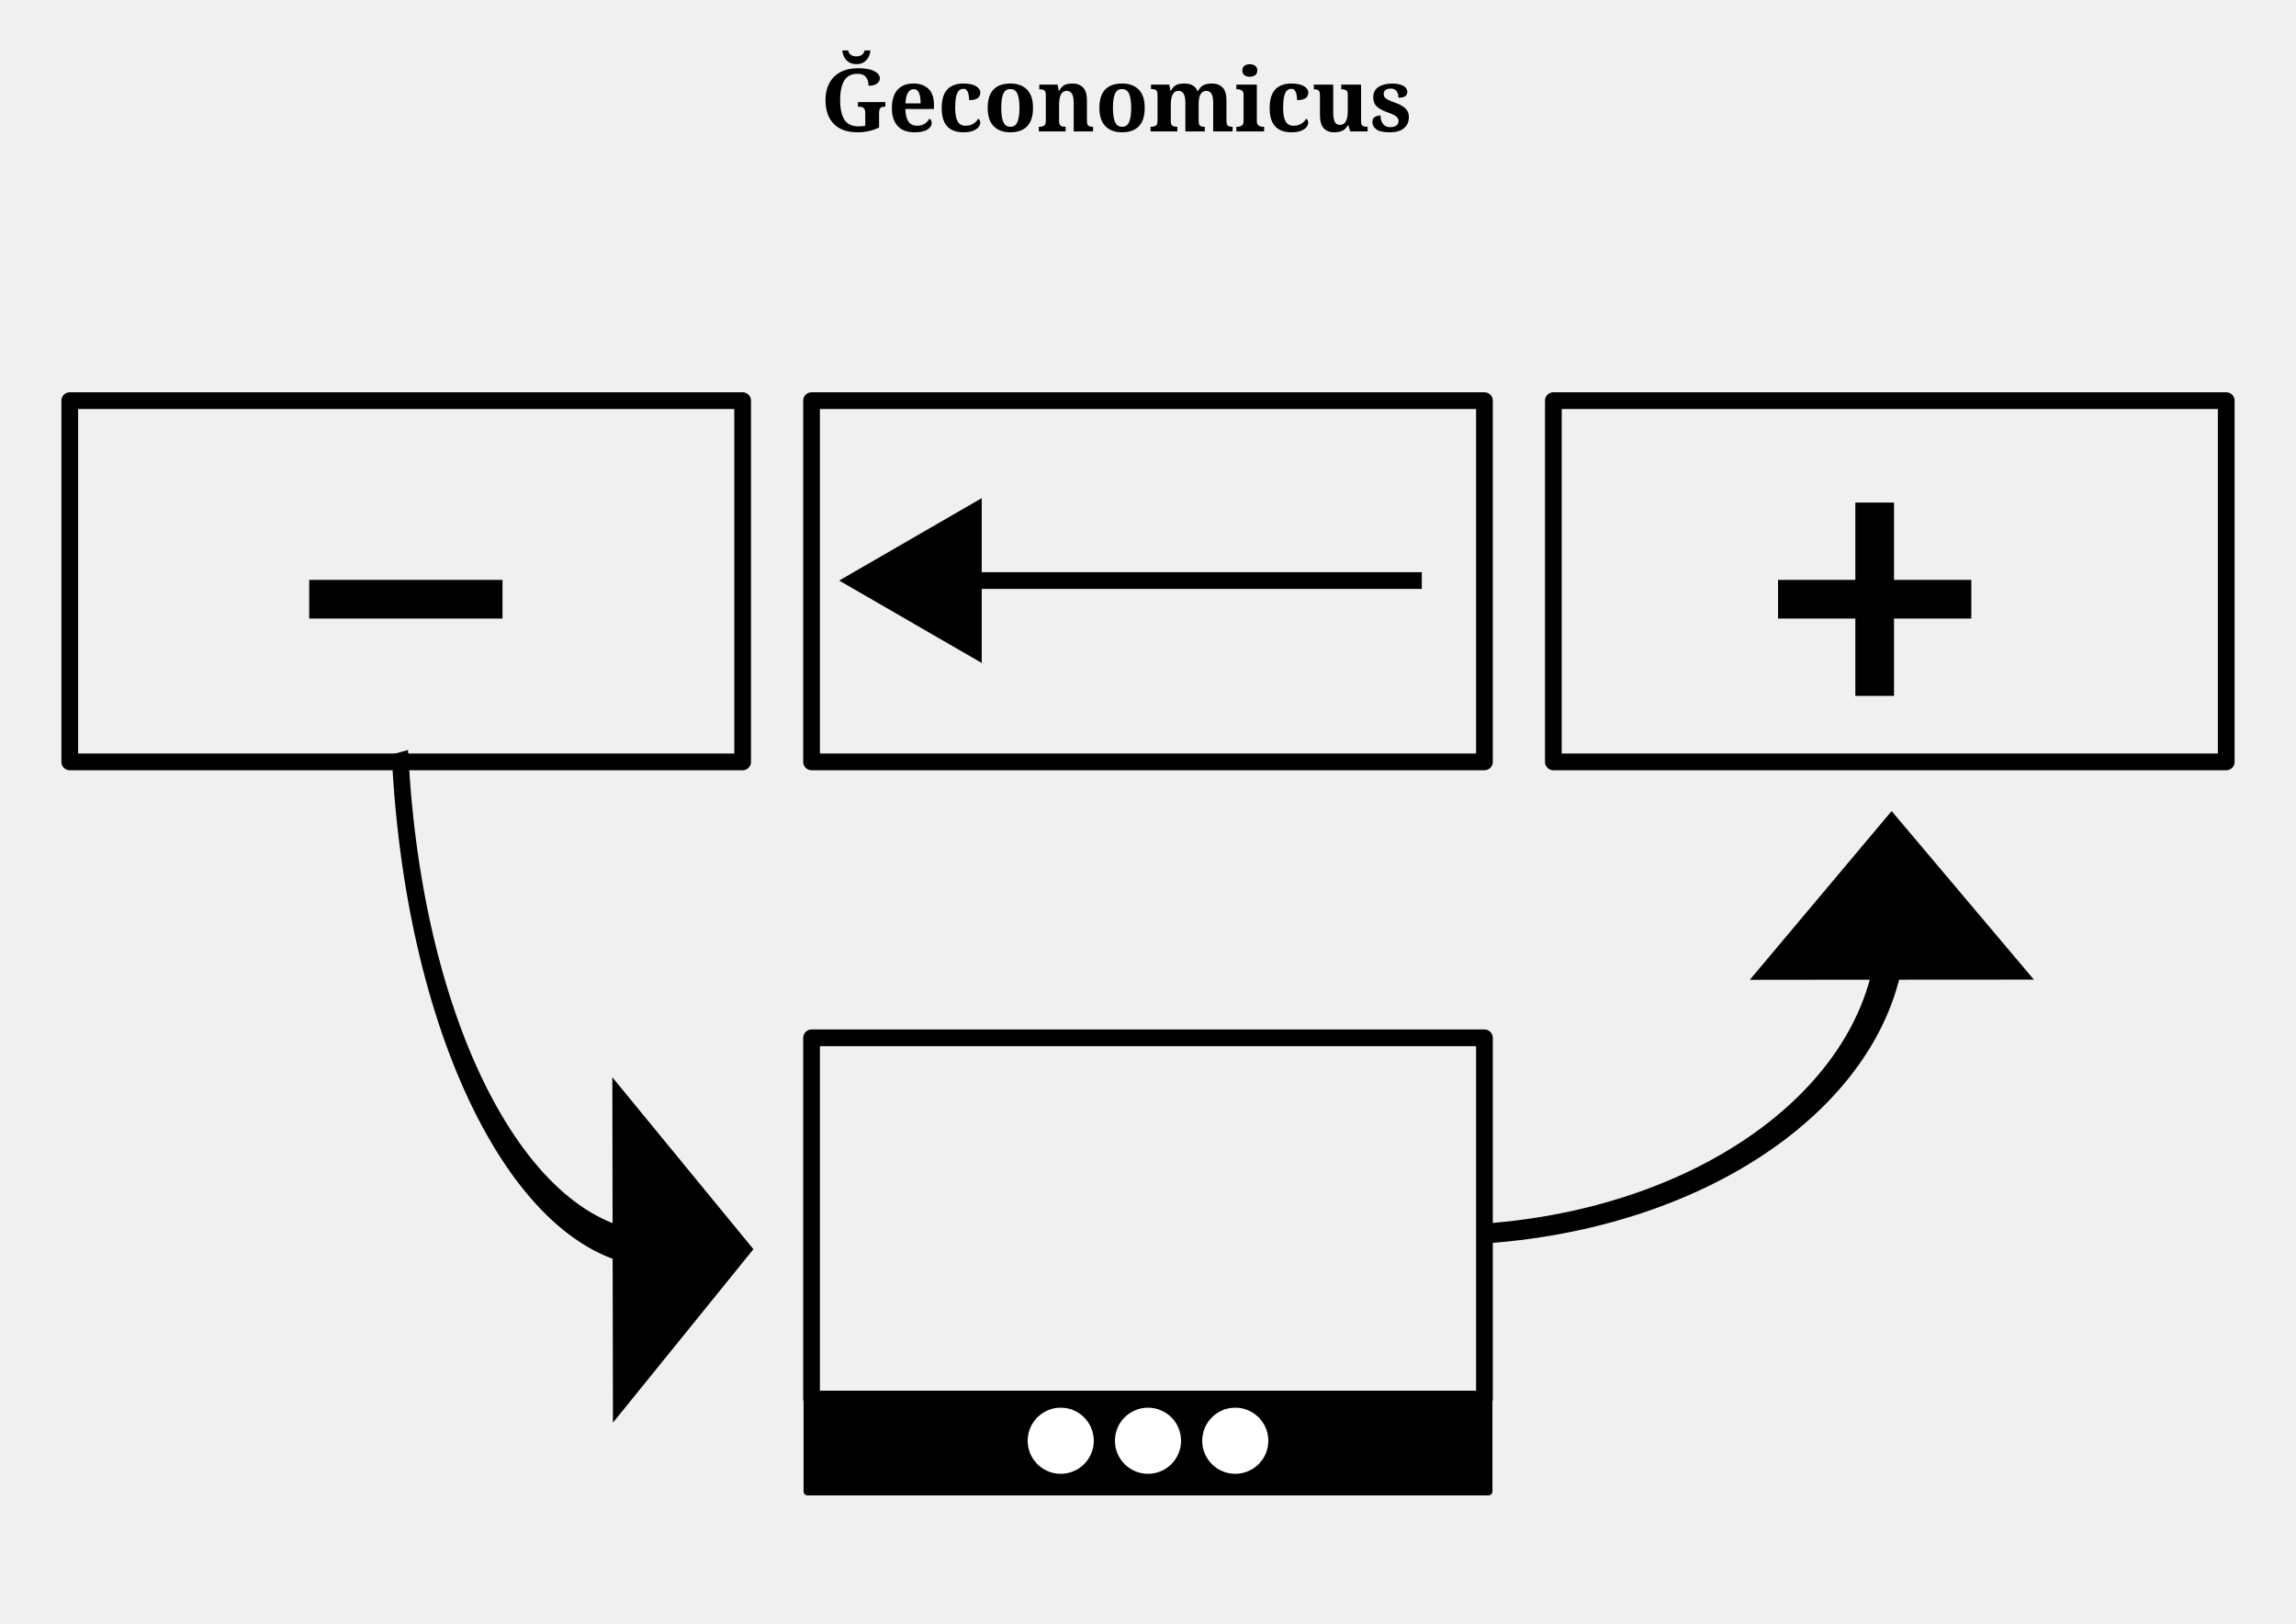
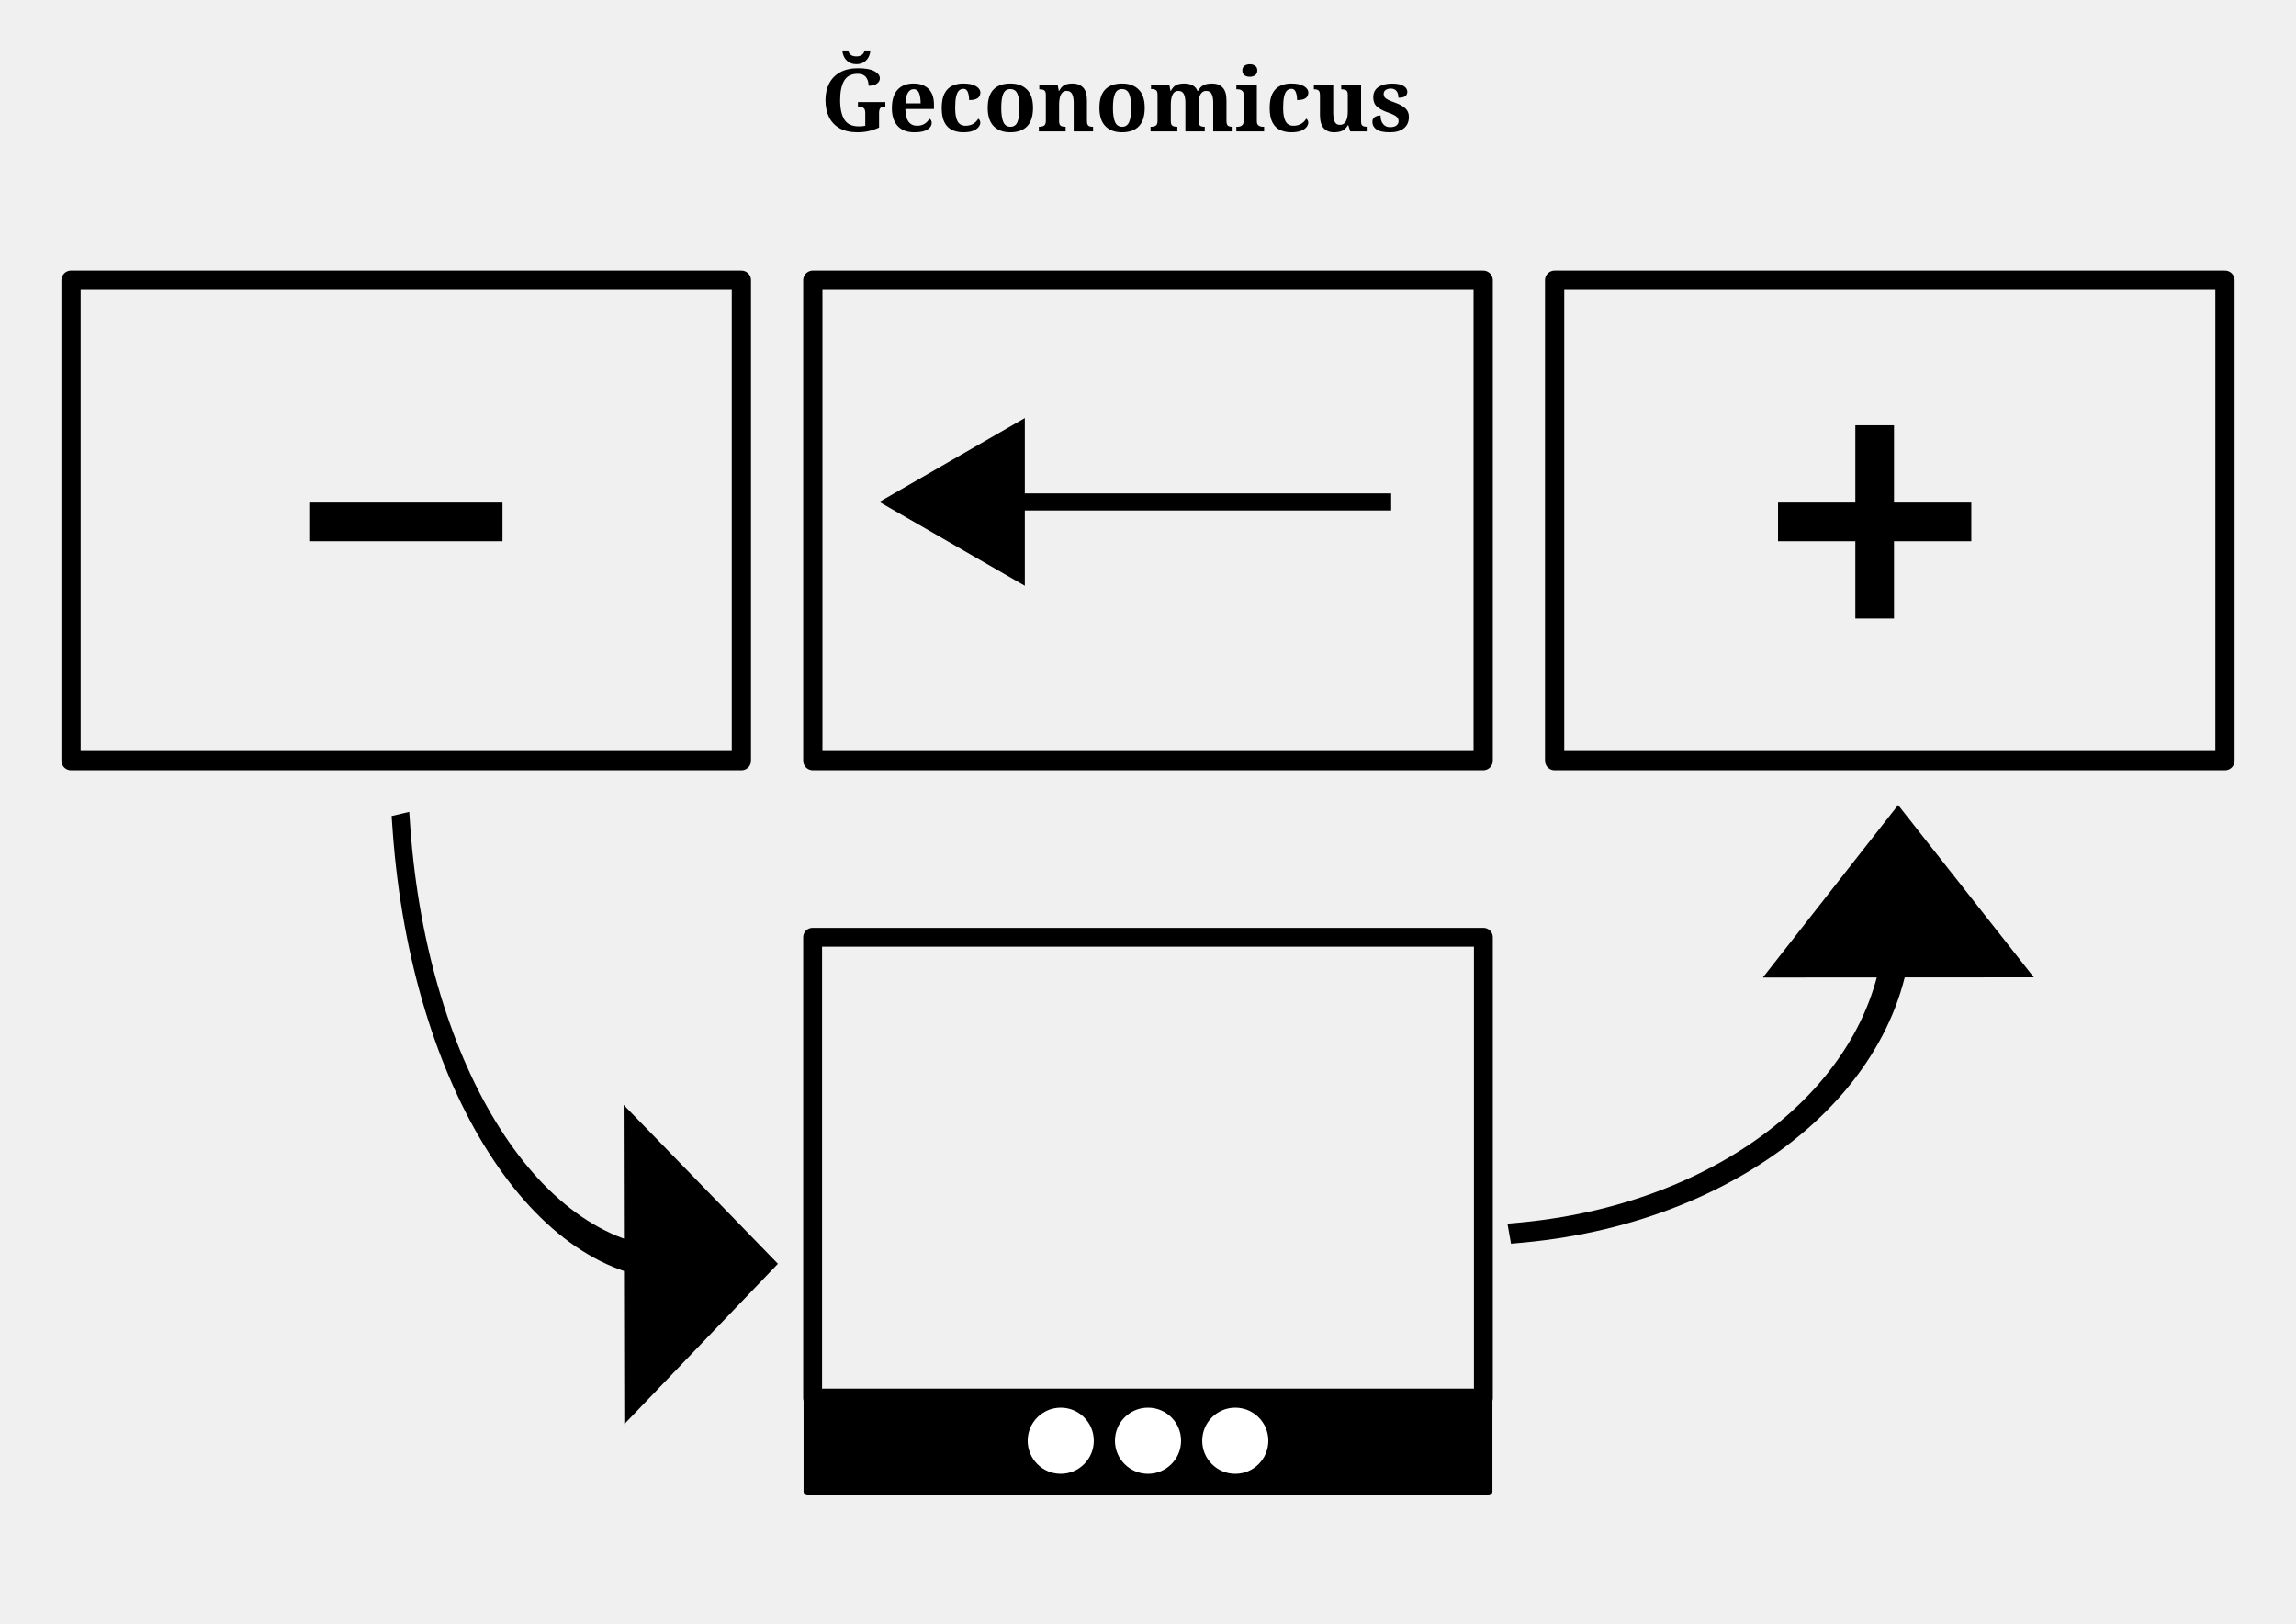
<svg xmlns="http://www.w3.org/2000/svg" xmlns:ns1="http://www.openswatchbook.org/uri/2009/osb" width="1052.362" height="744.094" id="svg2" version="1.1">
  <defs id="defs4">
+     <marker orient="auto" refY="0.0" refX="0.0" id="TriangleInL" style="overflow:visible">
+       <path id="path8122" d="M 5.77,0.0 L -2.88,5.0 L -2.88,-5.0 L 5.77,0.0 z " style="fill-rule:evenodd;stroke:#000000;stroke-width:1.0pt" transform="scale(-0.8)" />
+     </marker>
+     <marker orient="auto" refY="0.0" refX="0.0" id="Arrow1Lstart" style="overflow:visible">
+       <path id="path7989" d="M 0.0,0.0 L 5.0,-5.0 L -12.5,0.0 L 5.0,5.0 L 0.0,0.0 z " style="fill-rule:evenodd;stroke:#000000;stroke-width:1.0pt" transform="scale(0.8) translate(12.5,0)" />
+     </marker>
    <marker orient="auto" refY="0.0" refX="0.0" id="Arrow2Lstart" style="overflow:visible">
      <path id="path20063" style="fill-rule:evenodd;stroke-width:0.625;stroke-linejoin:round" d="M 8.719,4.034 L -2.207,0.016 L 8.719,-4.002 C 6.973,-1.63 6.983,1.616 8.719,4.034 z " transform="scale(1.1) translate(1,0)" />
    </marker>
    <marker orient="auto" refY="0.0" refX="0.0" id="TriangleOutL" style="overflow:visible">
      <path id="path4533" d="M 5.77,0.0 L -2.88,5.0 L -2.88,-5.0 L 5.77,0.0 z " style="fill-rule:evenodd;stroke:#000000;stroke-width:1.0pt" transform="scale(0.8)" />
    </marker>
    <marker orient="auto" refY="0.0" refX="0.0" id="Arrow2Lend" style="overflow:visible;">
      <path id="path4412" style="fill-rule:evenodd;stroke-width:0.625;stroke-linejoin:round;" d="M 8.719,4.034 L -2.207,0.016 L 8.719,-4.002 C 6.973,-1.63 6.983,1.616 8.719,4.034 z " transform="scale(1.1) rotate(180) translate(1,0)" />
    </marker>
    <marker orient="auto" refY="0.0" refX="0.0" id="Arrow1Send" style="overflow:visible;">
      <path id="path4406" d="M 0.0,0.0 L 5.0,-5.0 L -12.5,0.0 L 5.0,5.0 L 0.0,0.0 z " style="fill-rule:evenodd;stroke:#000000;stroke-width:1.0pt;" transform="scale(0.2) rotate(180) translate(6,0)" />
    </marker>
    <marker orient="auto" refY="0.0" refX="0.0" id="Arrow1Mend" style="overflow:visible;">
      <path id="path4400" d="M 0.0,0.0 L 5.0,-5.0 L -12.5,0.0 L 5.0,5.0 L 0.0,0.0 z " style="fill-rule:evenodd;stroke:#000000;stroke-width:1.0pt;" transform="scale(0.4) rotate(180) translate(10,0)" />
    </marker>
    <marker orient="auto" refY="0.0" refX="0.0" id="Arrow1Lend" style="overflow:visible;">
      <path id="path4394" d="M 0.0,0.0 L 5.0,-5.0 L -12.5,0.0 L 5.0,5.0 L 0.0,0.0 z " style="fill-rule:evenodd;stroke:#000000;stroke-width:1.0pt;" transform="scale(0.8) rotate(180) translate(12.5,0)" />
    </marker>
    <linearGradient id="linearGradient3755" ns1:paint="solid">
      <stop style="stop-color:#000000;stop-opacity:1;" offset="0" id="stop3757" />
    </linearGradient>
  </defs>
  <g id="layer1" transform="translate(0,-308.2677)" style="display:inline">
-     <rect style="fill:none;stroke:#000000;stroke-width:7.663;stroke-linejoin:round;stroke-miterlimit:4;stroke-opacity:1;stroke-dasharray:none" id="rect2985-1" width="308.409" height="165.551" x="-680.385" y="783.872" transform="scale(-1,1)" />
-     <rect y="491.872" x="-680.385" height="165.551" width="308.409" id="rect3786" style="fill:none;stroke:#000000;stroke-width:7.663;stroke-linejoin:round;stroke-miterlimit:4;stroke-opacity:1;stroke-dasharray:none" transform="scale(-1,1)" />
-     <rect style="fill:none;stroke:#000000;stroke-width:7.663;stroke-linecap:square;stroke-linejoin:round;stroke-miterlimit:4;stroke-opacity:1;stroke-dasharray:none" id="rect3788" width="308.409" height="165.551" x="-1020.385" y="491.872" transform="scale(-1,1)" />
-     <rect y="491.872" x="-340.385" height="165.551" width="308.409" id="rect3790" style="fill:none;stroke:#000000;stroke-width:7.663;stroke-linejoin:round;stroke-miterlimit:4;stroke-opacity:1;stroke-dasharray:none" transform="scale(-1,1)" />
-     <path style="fill:none;stroke:#000000;stroke-width:4.111;stroke-linecap:square;stroke-linejoin:round;stroke-miterlimit:4;stroke-opacity:1;stroke-dasharray:none;marker-start:none;marker-mid:url(#TriangleOutL);marker-end:url(#TriangleOutL)" id="path4385" d="M 218.001,589.01 A 64.65,64.65 0 0 1 161.624,524.83" transform="matrix(-3.216065,0,0,2.206828,1386.878,-426.713)" />
-     <path transform="matrix(-0.0051781,-3.909295,-1.842538,0.00630714,1270.147,1509.497)" d="M 218.001,589.01 A 64.65,64.65 0 0 1 161.624,524.83" id="path6537" style="fill:none;stroke:#000000;stroke-width:4.111;stroke-linecap:square;stroke-linejoin:round;stroke-miterlimit:4;stroke-opacity:1;stroke-dasharray:none;marker-start:none;marker-mid:url(#TriangleOutL);marker-end:url(#TriangleOutL)" />
+     <rect style="fill:none;stroke:#000000;stroke-width:8.64;stroke-linejoin:round;stroke-miterlimit:4;stroke-opacity:1;stroke-dasharray:none" id="rect2985-1" width="307.431" height="211.15" x="-679.897" y="737.785" transform="scale(-1,1)" />
+     <rect y="436.694" x="-679.807" height="220.151" width="307.251" id="rect3786" style="fill:none;stroke:#000000;stroke-width:8.82;stroke-linejoin:round;stroke-miterlimit:4;stroke-opacity:1;stroke-dasharray:none" transform="scale(-1,1)" />
+     <rect style="fill:none;stroke:#000000;stroke-width:8.82;stroke-linecap:square;stroke-linejoin:round;stroke-miterlimit:4;stroke-opacity:1;stroke-dasharray:none" id="rect3788" width="307.251" height="220.151" x="-1019.807" y="436.694" transform="scale(-1,1)" />
+     <rect y="436.694" x="-339.807" height="220.151" width="307.251" id="rect3790" style="fill:none;stroke:#000000;stroke-width:8.82;stroke-linejoin:round;stroke-miterlimit:4;stroke-opacity:1;stroke-dasharray:none" transform="scale(-1,1)" />
+     <g id="g9827" transform="matrix(0.9489983,0,0,1.017052,47.20306,-14.97533)">
+       <path style="font-size:medium;font-style:normal;font-variant:normal;font-weight:normal;font-stretch:normal;text-indent:0;text-align:start;text-decoration:none;line-height:normal;letter-spacing:normal;word-spacing:normal;text-transform:none;direction:ltr;block-progression:tb;writing-mode:lr-tb;text-anchor:start;baseline-shift:baseline;color:#000000;fill:#000000;fill-opacity:1;stroke:none;stroke-width:4.111;marker:none;visibility:visible;display:inline;overflow:visible;enable-background:accumulate;font-family:Sans;-inkscape-font-specification:Sans" d="m 873.714,726.975 0,4.483 c 0.103,74.035 -80.128,136.728 -187.135,146.202 l -6.533,0.552 -1.709,-9.034 6.633,-0.552 c 100.511,-8.899 175.573,-67.558 175.477,-137.099 l 0,-4.552 13.266,0 z" id="path4385" />
+       <path style="fill-rule:evenodd;stroke:#000000;stroke-width:8.762pt" d="m 867.025,689.618 -52.798,62.815 105.771,-0.069 -52.973,-62.746 z" id="path9833" />
+     </g>
+     <g id="g9835" transform="matrix(1.070783,0,0,0.9051407,-12.70505,90.22294)">
+       <path style="font-size:medium;font-style:normal;font-variant:normal;font-weight:normal;font-stretch:normal;text-indent:0;text-align:start;text-decoration:none;line-height:normal;letter-spacing:normal;word-spacing:normal;text-transform:none;direction:ltr;block-progression:tb;writing-mode:lr-tb;text-anchor:start;baseline-shift:baseline;color:#000000;fill:#000000;fill-opacity:1;stroke:none;stroke-width:4.111;marker:none;visibility:visible;display:inline;overflow:visible;enable-background:accumulate;font-family:Sans;-inkscape-font-specification:Sans" d="m 306.077,889.017 -3.743,0.013 C 240.52,889.367 188.047,792.021 179.965,661.976 l -0.471,-7.939 7.54,-2.103 0.471,8.061 c 7.592,122.151 56.688,213.225 114.75,212.909 l 3.8,-0.013 0.021,16.126 z" id="path6537" />
+       <path style="fill-rule:evenodd;stroke:#000000;stroke-width:8.827pt" d="m 337.257,880.779 -52.531,-64 0.228,128.57 52.303,-64.57 z" id="path9841" />
+     </g>
    <rect style="fill:#000000;fill-opacity:1;stroke:#000000;stroke-width:3.6;stroke-linecap:square;stroke-linejoin:round;stroke-miterlimit:4;stroke-opacity:1;stroke-dasharray:none" id="rect6539" width="312.137" height="42.426" x="-682.25" y="949.327" ry="0" transform="scale(-1,1)" />
    <text xml:space="preserve" style="font-size:40px;font-style:normal;font-weight:normal;line-height:125%;letter-spacing:0px;word-spacing:0px;fill:#000000;fill-opacity:1;stroke:none;font-family:Sans" x="376.152" y="368.489" id="text8001">
      <tspan id="tspan8003" x="376.152" y="368.489" style="font-style:normal;font-variant:normal;font-weight:bold;font-stretch:normal;font-family:Serif;-inkscape-font-specification:Serif Bold">Ğeconomicus</tspan>
    </text>
    <g id="g3097" transform="matrix(-1,0,0,1,1039.834,0)">
      <path transform="translate(354.0491,334.5317)" d="m 174.756,633.988 c 0,8.368 -6.784,15.152 -15.152,15.152 -8.368,0 -15.152,-6.784 -15.152,-15.152 0,-8.368 6.784,-15.152 15.152,-15.152 8.368,0 15.152,6.784 15.152,15.152 z" id="path3023-9" style="fill:#ffffff;fill-opacity:1;stroke:none;display:inline" />
      <path transform="translate(394.0491,334.5317)" d="m 174.756,633.988 c 0,8.368 -6.784,15.152 -15.152,15.152 -8.368,0 -15.152,-6.784 -15.152,-15.152 0,-8.368 6.784,-15.152 15.152,-15.152 8.368,0 15.152,6.784 15.152,15.152 z" id="path3023-9-1" style="fill:#ffffff;fill-opacity:1;stroke:none;display:inline" />
      <path transform="translate(314.0491,334.5317)" d="m 174.756,633.988 c 0,8.368 -6.784,15.152 -15.152,15.152 -8.368,0 -15.152,-6.784 -15.152,-15.152 0,-8.368 6.784,-15.152 15.152,-15.152 8.368,0 15.152,6.784 15.152,15.152 z" id="path3023-9-4" style="fill:#ffffff;fill-opacity:1;stroke:none;display:inline" />
    </g>
-     <path style="fill:none;stroke:#000000;stroke-width:7.669;stroke-linecap:butt;stroke-linejoin:miter;stroke-miterlimit:4;stroke-opacity:1;stroke-dasharray:none;marker-start:none;marker-end:url(#TriangleOutL)" d="m 651.677,574.317 c -206.281,0 -223.471,0 -223.471,0" id="path19499" />
-     <rect style="fill:#000000;fill-opacity:1;stroke:none" id="rect20879" width="88.583" height="17.717" x="141.732" y="574.016" />
-     <g id="g20885" style="fill:#000000" transform="translate(-2.4029587e-6,17.71653)">
+     <rect style="fill:#000000;fill-opacity:1;stroke:none" id="rect20879" width="88.583" height="17.717" x="141.732" y="538.583" />
+     <g id="g20885" style="fill:#000000" transform="translate(-2.4029587e-6,-17.71654)">
      <rect transform="translate(0,308.2677)" y="248.031" x="814.961" height="17.717" width="88.583" id="rect20881" style="fill:#000000;fill-opacity:1;stroke:none" />
      <rect transform="translate(0,308.2677)" y="212.598" x="850.394" height="88.583" width="17.717" id="rect20883" style="fill:#000000;fill-opacity:1;stroke:none" />
    </g>
+     <g id="g9821" transform="matrix(1.002694,0,0,1,2.023273,-34.52499)">
+       <path style="font-size:medium;font-style:normal;font-variant:normal;font-weight:normal;font-stretch:normal;text-indent:0;text-align:start;text-decoration:none;line-height:normal;letter-spacing:normal;word-spacing:normal;text-transform:none;direction:ltr;block-progression:tb;writing-mode:lr-tb;text-anchor:start;baseline-shift:baseline;color:#000000;fill:#000000;fill-opacity:1;stroke:none;stroke-width:7.805px;marker:none;visibility:visible;display:inline;overflow:visible;enable-background:accumulate;font-family:Sans;-inkscape-font-specification:Sans" d="m 444.281,568.906 0,7.812 189.625,0 0,-7.812 -189.625,0 z" id="path9223" />
+       <path style="fill-rule:evenodd;stroke:#000000;stroke-width:6.244pt" d="m 408.265,572.803 54.011,-31.22 0,62.44 -54.011,-31.22 z" id="path9825" />
+     </g>
  </g>
</svg>
